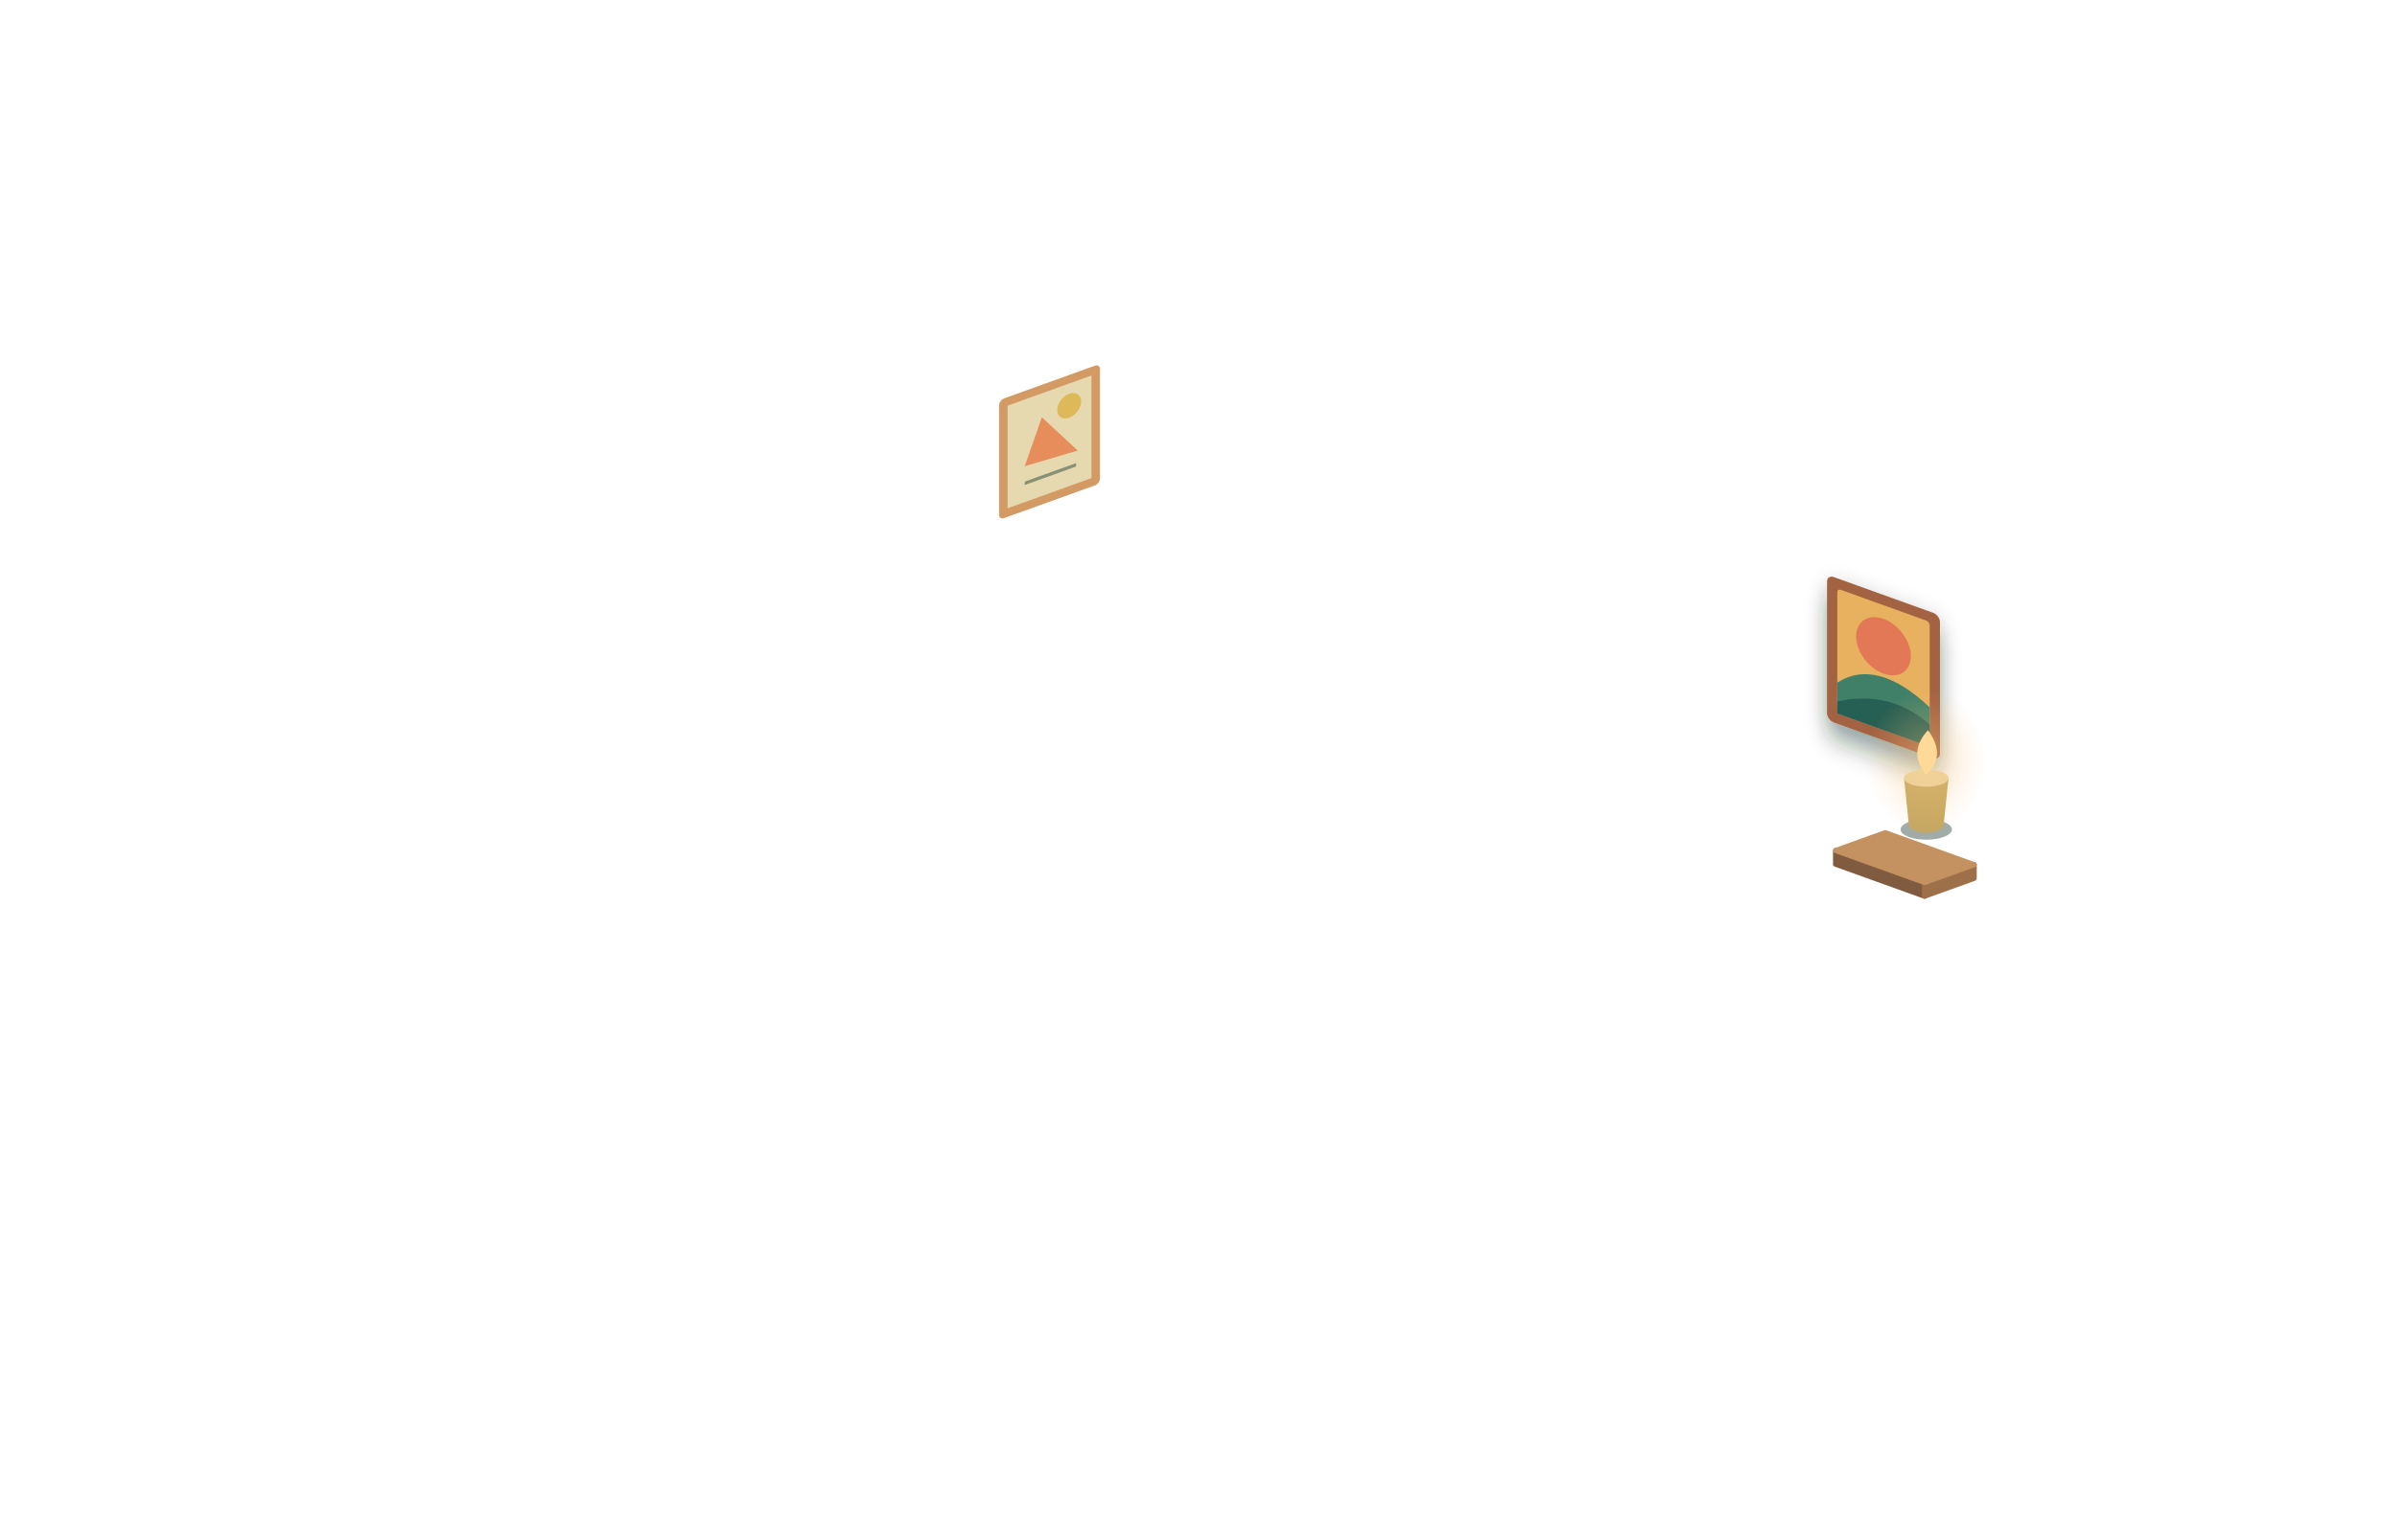
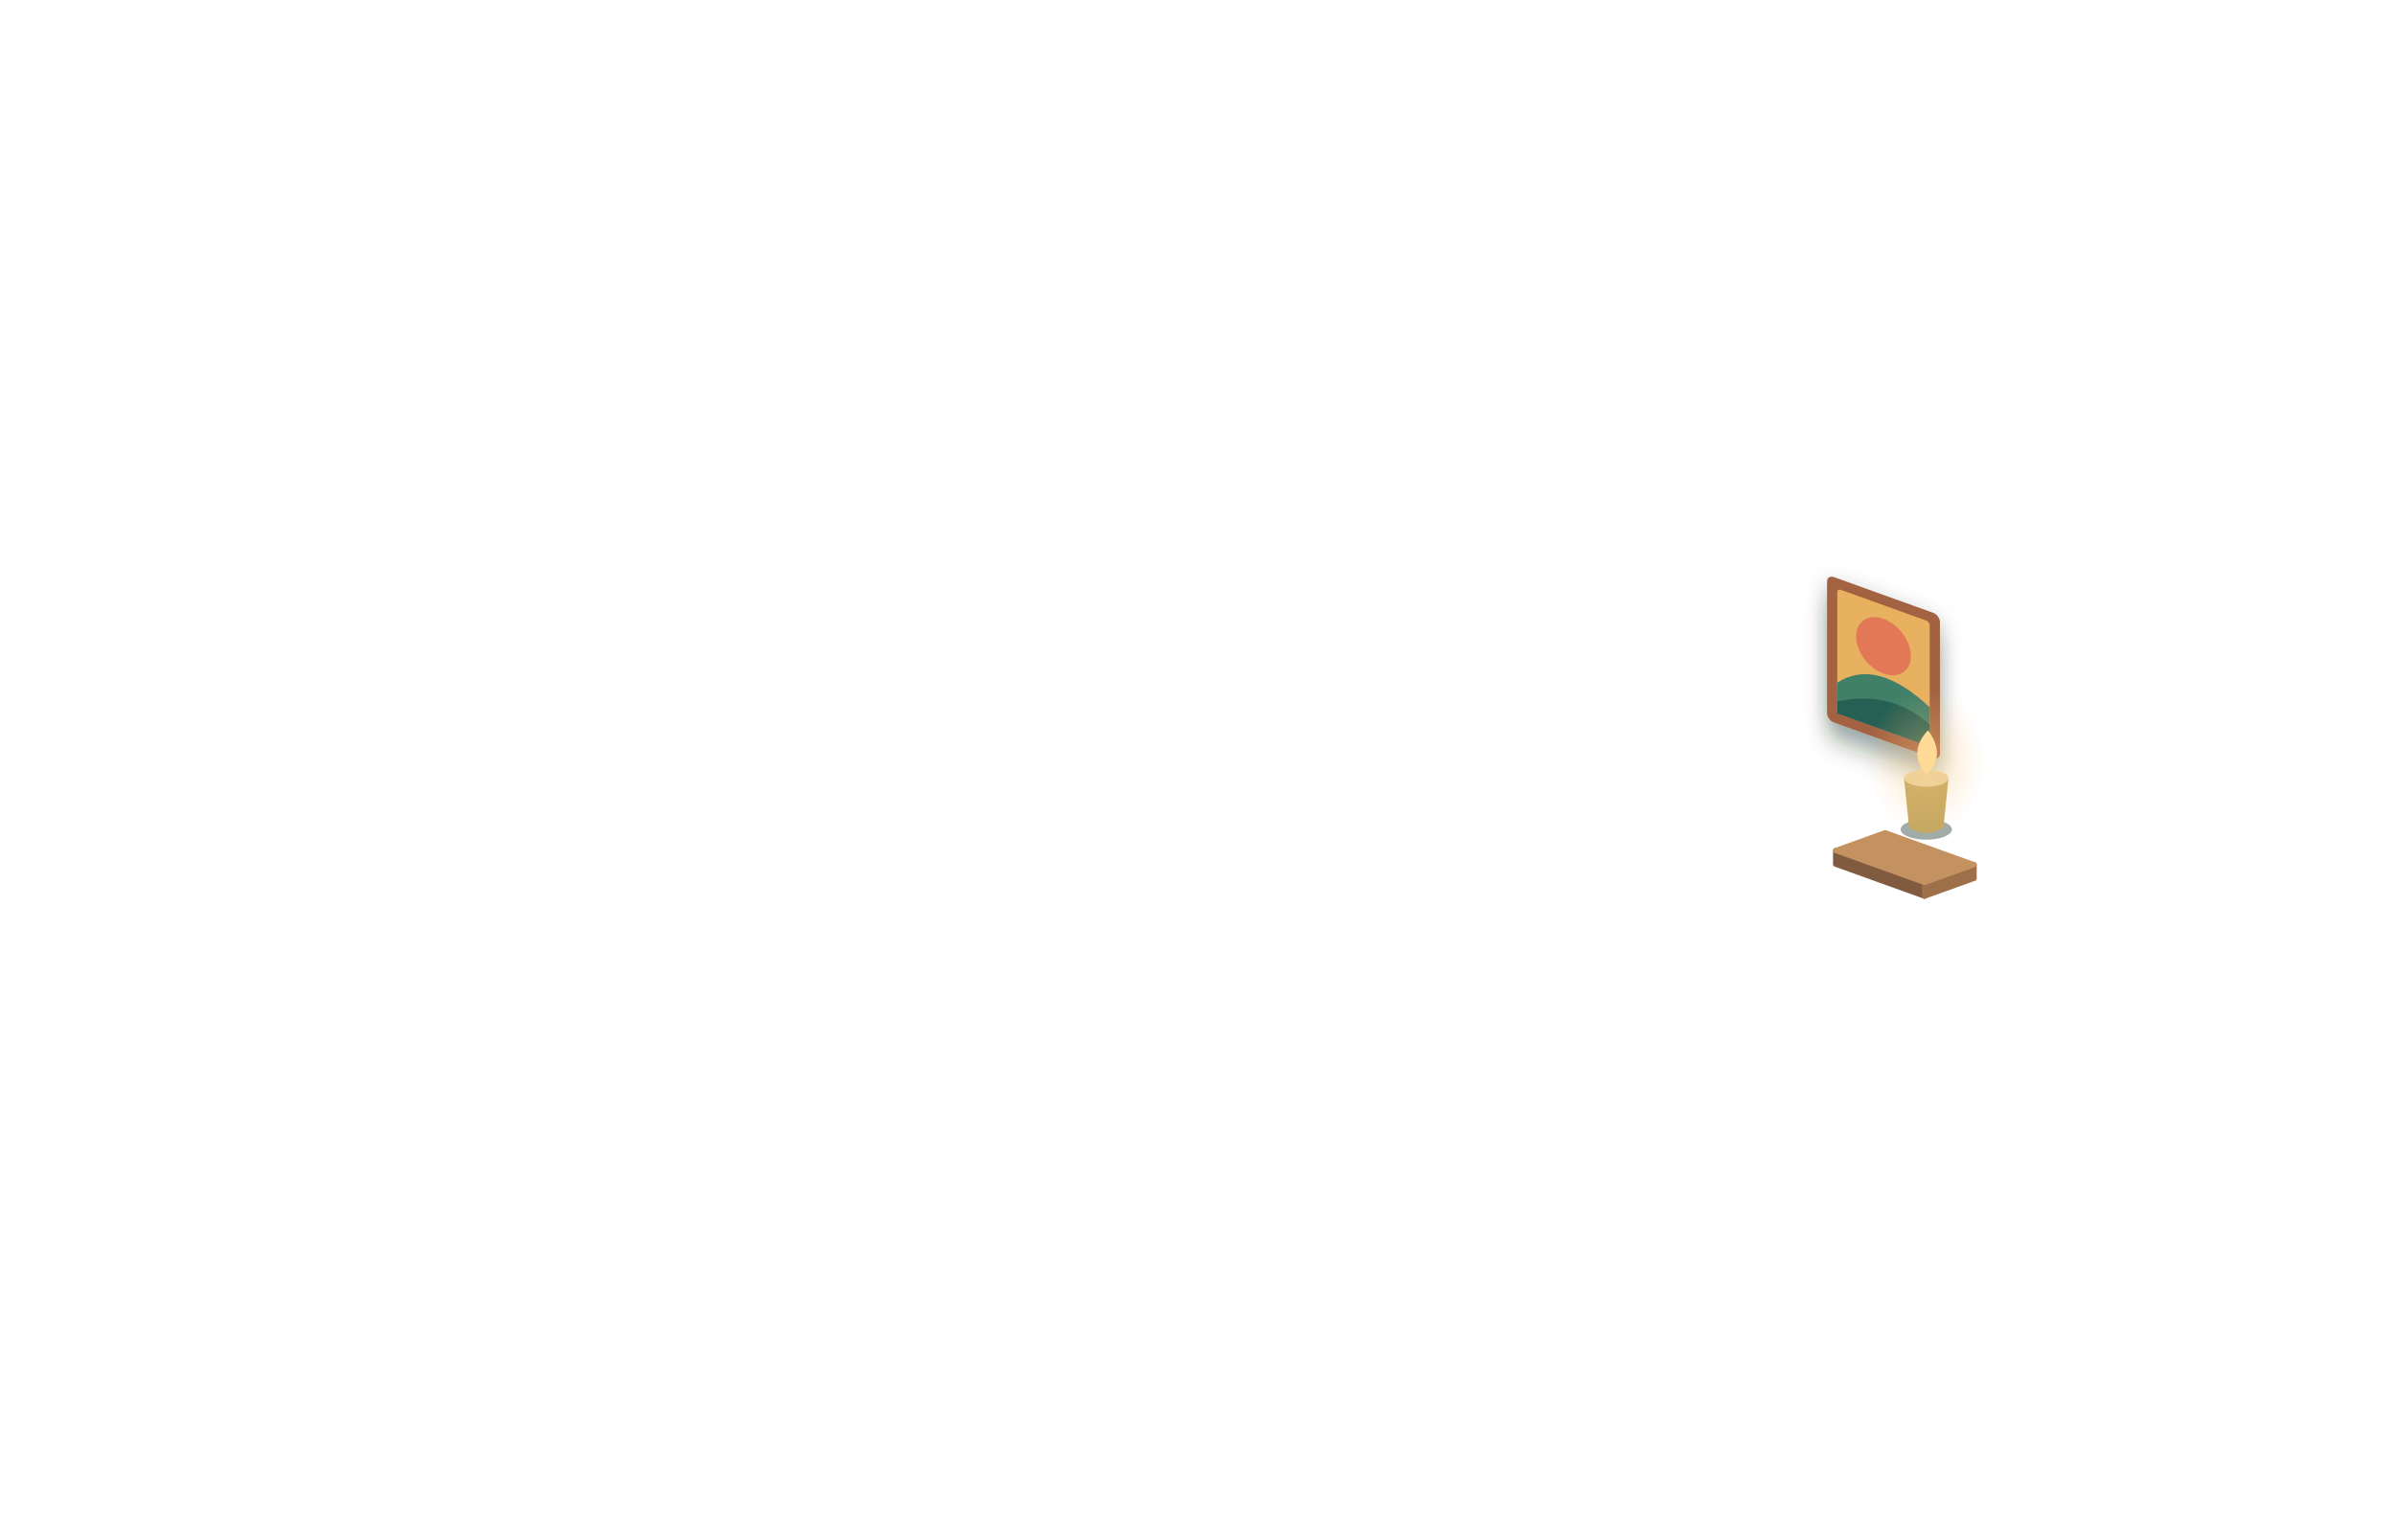
<svg xmlns="http://www.w3.org/2000/svg" viewBox="0 0 1400 900" fill="none">
  <defs>
    <filter id="soft" x="-50%" y="-50%" width="200%" height="200%">
      <feGaussianBlur stdDeviation="5" />
    </filter>
    <filter id="contact" x="-30%" y="-30%" width="160%" height="160%">
      <feDropShadow dx="0" dy="8" stdDeviation="6" flood-color="#09251e" flood-opacity=".45" />
    </filter>
    <linearGradient id="left-wall" x1="0" y1="0" x2="1" y2="1">
      <stop stop-color="#397f67" />
      <stop offset=".6" stop-color="#24624f" />
      <stop offset="1" stop-color="#174c40" />
    </linearGradient>
    <linearGradient id="right-wall" x1="0" y1="1" x2="1" y2="0">
      <stop stop-color="#164a40" />
      <stop offset="1" stop-color="#347968" />
    </linearGradient>
    <linearGradient id="floor" x2="0" y2="1">
      <stop stop-color="#b67b4f" />
      <stop offset="1" stop-color="#d19561" />
    </linearGradient>
    <radialGradient id="warm">
      <stop stop-color="#ffd086" stop-opacity=".4" />
      <stop offset="1" stop-color="#ffbe73" stop-opacity="0" />
    </radialGradient>
    <radialGradient id="screen">
      <stop stop-color="#a4dbc3" />
      <stop offset="1" stop-color="#599e91" />
    </radialGradient>
    <linearGradient id="pot">
      <stop stop-color="#e99570" />
      <stop offset=".5" stop-color="#cf6d55" />
      <stop offset="1" stop-color="#9b4f42" />
    </linearGradient>
    <linearGradient id="leaf">
      <stop stop-color="#93c86d" />
      <stop offset="1" stop-color="#408857" />
    </linearGradient>
    <linearGradient id="cloth">
      <stop stop-color="#d1795a" />
      <stop offset="1" stop-color="#914c3a" />
    </linearGradient>
    <linearGradient id="sky" x2="0" y2="1">
      <stop stop-color="#79b9c3" />
      <stop offset="1" stop-color="#d7dbb0" />
    </linearGradient>
+     <linearGradient id="wainscot-left" x1="0" y1="0" x2="1" y2="1">
+       <stop stop-color="#2d6c58" />
+       <stop offset="1" stop-color="#1b5244" />
+     </linearGradient>
+     <linearGradient id="wainscot-right" x1="0" y1="1" x2="1" y2="0">
+       <stop stop-color="#174b40" />
+       <stop offset="1" stop-color="#2a6755" />
+     </linearGradient>
+     <linearGradient id="ao-corner-left" gradientUnits="userSpaceOnUse" x1="700" y1="0" x2="584" y2="0">
+       <stop stop-color="#03150f" stop-opacity=".62" />
+       <stop offset="1" stop-color="#03150f" stop-opacity="0" />
+     </linearGradient>
+     <linearGradient id="ao-corner-right" gradientUnits="userSpaceOnUse" x1="700" y1="0" x2="816" y2="0">
+       <stop stop-color="#03150f" stop-opacity=".52" />
+       <stop offset="1" stop-color="#03150f" stop-opacity="0" />
+     </linearGradient>
+     <linearGradient id="wall-fade" gradientUnits="userSpaceOnUse" x1="0" y1="86" x2="0" y2="560">
+       <stop stop-color="#02100b" stop-opacity=".58" />
+       <stop offset=".55" stop-color="#02100b" stop-opacity=".14" />
+       <stop offset="1" stop-color="#02100b" stop-opacity="0" />
+     </linearGradient>
+     <radialGradient id="floor-bounce">
+       <stop stop-color="#ffd9a2" stop-opacity=".22" />
+       <stop offset="1" stop-color="#ffd9a2" stop-opacity="0" />
+     </radialGradient>
+     <linearGradient id="daylight" gradientUnits="userSpaceOnUse" x1="880" y1="560" x2="580" y2="700">
+       <stop stop-color="#fffaec" stop-opacity="1" />
+       <stop offset=".55" stop-color="#f6efd9" stop-opacity=".78" />
+       <stop offset="1" stop-color="#e2ecf4" stop-opacity=".26" />
+     </linearGradient>
+     <filter id="pool" x="-40%" y="-40%" width="180%" height="180%">
+       <feGaussianBlur stdDeviation="9" />
+     </filter>
+     <radialGradient id="halo">
+       <stop stop-color="#e8f4ff" stop-opacity=".3" />
+       <stop offset="1" stop-color="#e8f4ff" stop-opacity="0" />
+     </radialGradient>
  </defs>
  <g transform="matrix(1 .36 0 1 1068 336)" filter="url(#contact)">
    <rect width="66" height="85" rx="4" fill="#a36242" />
    <rect x="6" y="6" width="54" height="73" rx="2" fill="#e7b15e" />
    <circle cx="33" cy="30" r="16" fill="#e27855" />
    <path d="M6 61Q29 38 60 56V79H6Z" fill="#3f8069" />
    <path d="M6 72Q37 54 60 66V79H6Z" fill="#285f53" />
-   </g>
-   <g transform="matrix(1 -.36 0 1 584 234)">
-     <rect width="59" height="70" rx="3" fill="#d39a64" />
-     <rect x="5" y="5" width="49" height="60" fill="#e7d9af" />
-     <path d="M15 44L25 19l21 27Z" fill="#e78d5c" />
-     <circle cx="41" cy="18" r="7" fill="#deb95a" />
-     <path d="M15 54h30" stroke="#879175" stroke-width="2" />
  </g>
  <polygon points="1073,505.32 1125,524.04 1125,516.04 1073,497.32" fill="#815b40" stroke="#815b40" stroke-width="3" stroke-linejoin="round" />
  <polygon points="1154,513.6 1125,524.04 1125,516.04 1154,505.6" fill="#9d7049" stroke="#9d7049" stroke-width="3" stroke-linejoin="round" />
  <polygon points="1102,486.88 1154,505.6 1125,516.04 1073,497.32" fill="#c49260" stroke="#c49260" stroke-width="3" stroke-linejoin="round" />
  <g transform="translate(1126 462)">
    <ellipse cy="23" rx="15" ry="6" fill="#142e24" opacity=".4" />
    <path d="M-13-7H13L10 22Q0 28-10 22Z" fill="#c5a862" />
    <ellipse cy="-7" rx="13" ry="5" fill="#ead3a0" />
    <path d="M0-9Q-11-22 1-35Q12-20 0-9Z" fill="#ffe0a0" />
    <ellipse cx="0" cy="-17" rx="35" ry="42" fill="url(#warm)" />
  </g>
</svg>
